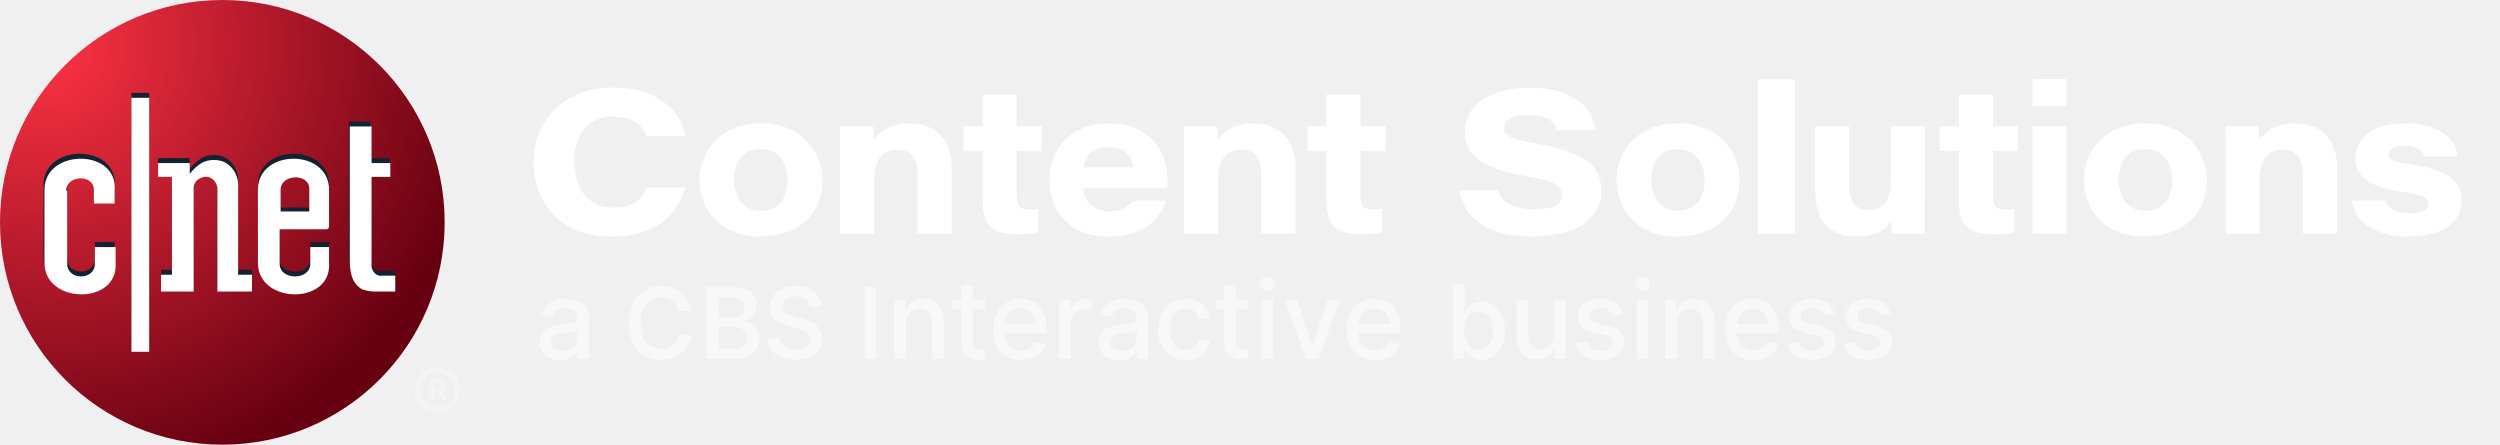
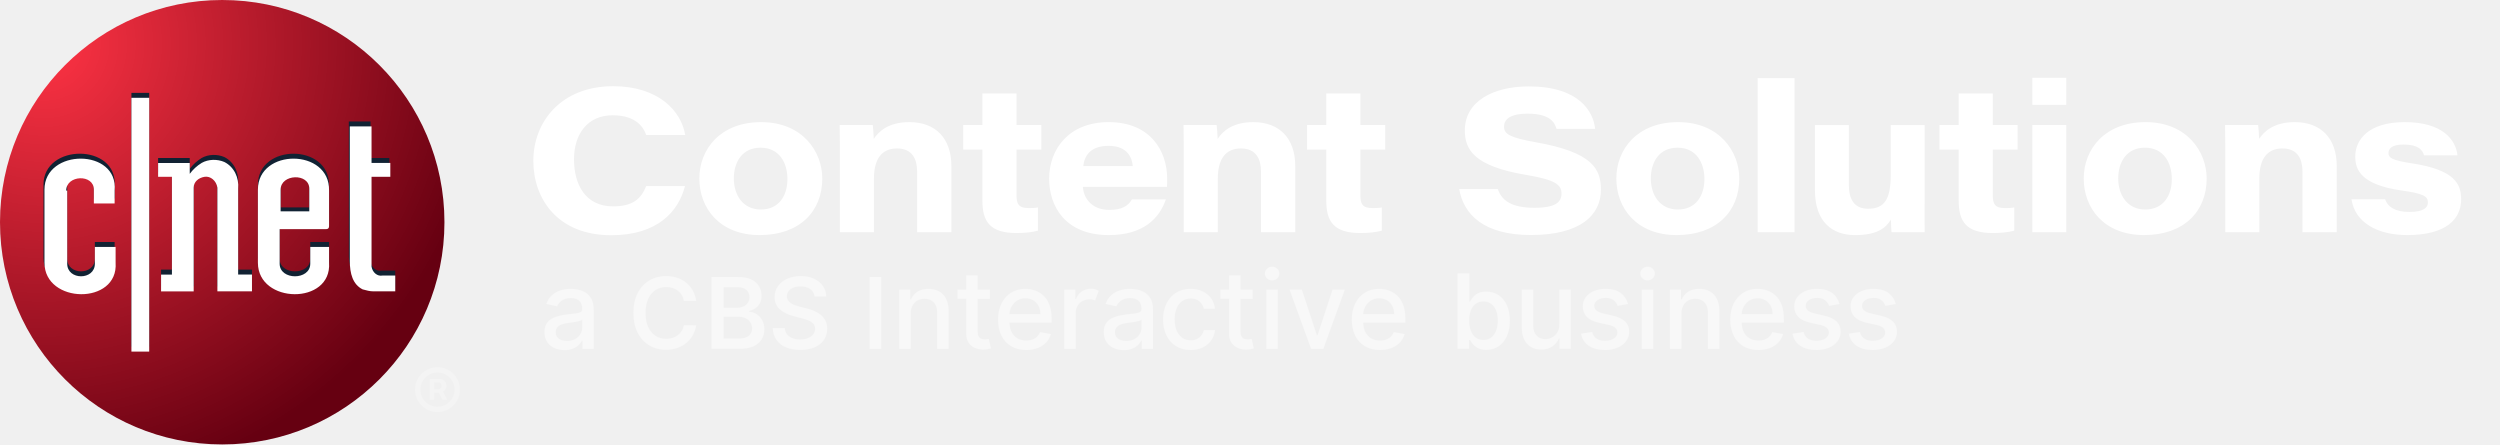
- <svg xmlns="http://www.w3.org/2000/svg" width="253" height="45" viewBox="0 0 253 45">
+ <svg xmlns="http://www.w3.org/2000/svg" width="225" height="40" viewBox="0 0 225 40">
  <defs>
    <radialGradient cx="10.003%" cy="10.003%" fx="10.003%" fy="10.003%" r="100%" id="a">
      <stop stop-color="#F34" offset="0%" />
      <stop stop-color="#601" offset="100%" />
    </radialGradient>
  </defs>
  <g fill="none" fill-rule="evenodd">
    <g fill-rule="nonzero">
-       <circle fill="url(#a)" cx="22.5" cy="22.5" r="22.5" />
-       <path d="M13.3 9.4h1.8v25.7h-1.8V9.4zm-6.6 9.4c0-1.6 2.8-1.7 2.8-.1v1.4h2.1v-1.3c.3-4.3-7.2-4.3-7.2-.1v7.4c0 4.2 7.5 4.3 7.2 0v-1.6h-2v1.7c0 1.7-2.8 1.7-2.8 0v-7.4h-.1zM20.4 16c.7-.4 1.6-.4 2.3-.1 1 .5 1.5 1.6 1.4 2.7v8.7h1.4V29H22V18.5c-.1-.7-.7-1.2-1.3-1.1-.6.1-1.1.5-1.1 1.1V29h-3.3v-1.7h1.1v-9.9H16V16h3.2v1.1c.3-.4.7-.8 1.2-1.1zm16.3 12.8c.4.1.8.2 1.2.2H40v-1.6h-1.4c-.5.1-1-.3-1.1-.9v-9.1h1.9V16h-1.9v-3.7h-2.2V26c.1 1.2.4 2.3 1.4 2.8zm-5.3-2.6c0 1.7-3.1 1.7-3.1 0v-3.5H33c.2 0 .3-.1.3-.3v-3.6c.1-4.3-7.2-4.3-7.2-.1v7.4c0 4.2 7.5 4.3 7.2 0v-1.6h-1.9v1.7zm-3-7.5c0-1.6 2.9-1.7 2.9-.1V21h-2.9v-2.3z" fill="#123" />
-       <path d="M13.3 9.9h1.8v25.7h-1.8V9.9zm-6.6 9.4c0-1.6 2.8-1.7 2.8-.1v1.4h2.1v-1.3c.4-4.3-7.1-4.3-7.1-.1v7.4c0 4.2 7.5 4.3 7.2 0V25H9.6v1.7c0 1.7-2.8 1.7-2.8 0v-7.4h-.1zm13.7-2.8c.7-.4 1.6-.4 2.3-.1 1 .5 1.5 1.6 1.4 2.7v8.7h1.4v1.7H22V19c-.1-.7-.7-1.2-1.3-1.1-.6.1-1.1.5-1.1 1.1v10.5h-3.3v-1.7h1.1v-9.9H16v-1.4h3.2v1.1c.3-.4.7-.8 1.2-1.1zm16.3 12.8c.4.1.7.2 1.1.2H40v-1.6h-1.3c-.5.1-1-.3-1.1-.9v-9.1h1.9v-1.4h-1.9v-3.7h-2.2v13.6c0 1.3.3 2.4 1.3 2.9zm-5.3-2.6c0 1.7-3.1 1.7-3.1 0v-3.5H33c.2 0 .3-.1.3-.3v-3.6c.1-4.3-7.2-4.3-7.2-.1v7.4c0 4.2 7.5 4.3 7.2 0V25h-1.9v1.7zm-3-7.5c0-1.6 2.9-1.7 2.9-.1v2.3h-2.9v-2.2z" fill="#FFF" />
+       <circle fill="url(#a)" cx="20" cy="20" r="20" />
+       <path d="M11.828 8.356h1.6V31.2h-1.6V8.356zm-5.87 8.355c0-1.422 2.49-1.511 2.49-.089v1.245h1.868V16.71c.267-3.822-6.403-3.822-6.403-.089V23.2c0 3.733 6.67 3.822 6.403 0v-1.422H8.538v1.51c0 1.512-2.49 1.512-2.49 0v-6.577h-.09zm12.184-2.489c.623-.355 1.423-.355 2.046-.089.89.445 1.334 1.423 1.245 2.4v7.734h1.245v1.51h-3.113v-9.333c-.089-.622-.622-1.066-1.156-.977-.534.089-.978.444-.978.977v9.334h-2.935v-1.511h.978v-8.8H14.23v-1.245h2.846v.978a3.79 3.79 0 011.067-.978zM32.638 25.6c.356.089.712.178 1.068.178h1.867v-1.422h-1.245c-.445.088-.89-.267-.978-.8v-8.089h1.69v-1.245h-1.69v-3.289h-1.957v12.178c.09 1.067.356 2.045 1.245 2.489zm-4.713-2.311c0 1.511-2.757 1.511-2.757 0v-3.111h4.18c.178 0 .267-.09.267-.267v-3.2c.089-3.822-6.404-3.822-6.404-.089V23.2c0 3.733 6.67 3.822 6.404 0v-1.422h-1.69v1.51zm-2.668-6.667c0-1.422 2.579-1.51 2.579-.089v2.134h-2.58v-2.045z" fill="#123" />
+       <path d="M11.828 8.8h1.6v22.844h-1.6V8.8zm-5.87 8.356c0-1.423 2.49-1.512 2.49-.09v1.245h1.868v-1.155c.356-3.823-6.314-3.823-6.314-.09v6.578c0 3.734 6.67 3.823 6.403 0v-1.422H8.538v1.511c0 1.511-2.49 1.511-2.49 0v-6.577h-.09zm12.184-2.49c.623-.355 1.423-.355 2.046-.088.89.444 1.334 1.422 1.245 2.4v7.733h1.245v1.511h-3.113V16.89c-.089-.622-.622-1.067-1.156-.978-.534.089-.978.445-.978.978v9.333h-2.935v-1.51h.978v-8.8H14.23v-1.245h2.846v.977a3.79 3.79 0 011.067-.977zm14.496 11.378c.356.09.623.178.979.178h1.956V24.8h-1.156c-.445.089-.89-.267-.978-.8V15.912h1.69v-1.245h-1.69v-3.29h-1.957v12.09c0 1.155.267 2.133 1.156 2.577zm-4.713-2.31c0 1.51-2.757 1.51-2.757 0v-3.112h4.18c.178 0 .267-.089.267-.266v-3.2c.089-3.823-6.404-3.823-6.404-.09v6.578c0 3.734 6.67 3.823 6.404 0v-1.422h-1.69v1.511zm-2.668-6.667c0-1.423 2.579-1.511 2.579-.09v2.045h-2.58v-1.955z" fill="#FFF" />
    </g>
-     <path d="M62.084 8.853c4.577 0 6.887 2.511 7.286 4.94h-3.947c-.231-.68-.945-1.997-3.381-1.997-2.625 0-3.926 1.977-3.926 4.467 0 2.532 1.154 4.756 3.947 4.756 1.953 0 2.835-.72 3.36-2.059h3.926c-.651 2.552-2.751 4.981-7.475 4.981-5.354 0-7.874-3.623-7.874-7.534 0-3.91 2.772-7.554 8.084-7.554zm155.062 3.637c4.227 0 6.196 3.018 6.196 5.709 0 3.34-2.307 5.728-6.336 5.728-4.041 0-6.106-2.717-6.106-5.725 0-2.976 2.138-5.712 6.246-5.712zm-140.1 0c4.228 0 6.196 3.018 6.196 5.709 0 3.34-2.307 5.728-6.336 5.728-4.041 0-6.106-2.717-6.106-5.725 0-2.976 2.138-5.712 6.246-5.712zm92.8 0c4.227 0 6.196 3.018 6.196 5.709 0 3.34-2.307 5.728-6.336 5.728-4.041 0-6.106-2.717-6.106-5.725 0-2.976 2.138-5.712 6.246-5.712zm17.285.294v6.061c0 1.442.526 2.414 1.952 2.414 1.666 0 2.287-.978 2.287-3.46v-5.015h3.431v7.691c0 1.047-.019 2.11.003 3.158h-3.35c-.042-.294-.047-.79-.065-1.268-.544.852-1.369 1.562-3.647 1.562-2.265 0-4.042-1.324-4.042-4.516v-6.627h3.431zm56.26-.295c3.83 0 5.172 1.805 5.33 3.361h-3.381c-.149-.51-.537-1.09-2.072-1.09-1.299 0-1.527.495-1.527.878 0 .451.347.724 2.367 1.023 4.405.666 4.986 2.146 4.986 3.651 0 1.98-1.502 3.614-5.462 3.614-2.967 0-5.292-1.25-5.632-3.628h3.398c.274.775 1.001 1.285 2.464 1.285 1.467 0 1.87-.454 1.87-.967 0-.607-.475-.903-2.646-1.202-4.134-.584-4.708-2.11-4.708-3.433 0-1.643 1.249-3.492 5.013-3.492zm-131.173 0c4.221 0 5.925 2.908 5.925 5.734 0 .274 0 .471-.018.82h-8.51c.089 1.31 1.04 2.334 2.665 2.334 1.295 0 1.906-.396 2.301-1.062h3.431c-.655 1.921-2.286 3.611-5.768 3.611-4.441 0-6.044-2.946-6.044-5.704 0-3.056 2.054-5.733 6.018-5.733zm42.515-3.615c5.123 0 6.551 2.573 6.719 4.302h-3.905c-.189-.659-.651-1.544-2.939-1.544-1.617 0-2.373.494-2.373 1.318 0 .761.608 1.111 3.254 1.585 5.669 1.008 6.551 2.676 6.551 4.796 0 2.552-2.037 4.59-7.096 4.59-4.725 0-6.803-2.058-7.244-4.652h3.905c.398 1.153 1.364 1.894 3.716 1.894 2.163 0 2.73-.597 2.73-1.441 0-.906-.651-1.4-3.611-1.894-5.271-.885-6.173-2.573-6.173-4.508 0-2.964 2.918-4.446 6.466-4.446zm46.963.713v3.197h2.511v2.49h-2.511v4.572c0 .924.192 1.348 1.244 1.348.296 0 .631-.003.927-.068v2.352c-.586.168-1.376.242-2.175.242-2.671 0-3.446-1.16-3.446-3.275v-5.17H196.3v-2.491h1.946V9.587h3.45zm-64 0v3.197h2.511v2.49h-2.511v4.572c0 .924.192 1.348 1.244 1.348.297 0 .631-.003.927-.068v2.352c-.586.168-1.376.242-2.175.242-2.671 0-3.446-1.16-3.446-3.275v-5.17H132.3v-2.491h1.946V9.587h3.45zm-34.8 0v3.197h2.511v2.49h-2.511v4.572c0 .924.193 1.348 1.244 1.348.297 0 .631-.003.927-.068v2.352c-.586.168-1.375.242-2.174.242-2.671 0-3.447-1.16-3.447-3.275v-5.17H97.5v-2.491h1.946V9.587h3.45zm106.235 3.197v10.849H205.7v-10.85h3.431zm-27.494-4.751v15.6H177.9v-15.6h3.737zM92.052 12.49c2.671 0 4.254 1.655 4.254 4.45v6.692h-3.468v-6.144c0-1.241-.481-2.332-2.023-2.332-1.601 0-2.345 1.11-2.345 3.065v5.412h-3.449v-8.92a81.935 81.935 0 00-.021-1.93h3.352c.042.306.081.963.1 1.402.496-.75 1.487-1.696 3.6-1.696zm34.801 0c2.671 0 4.253 1.655 4.253 4.45v6.692h-3.468v-6.144c0-1.241-.481-2.332-2.022-2.332-1.601 0-2.346 1.11-2.346 3.065v5.412h-3.449v-8.111c0-.92 0-1.959-.021-2.739h3.352c.042.306.082.963.1 1.402.497-.75 1.487-1.696 3.601-1.696zm105.399 0c2.671 0 4.253 1.655 4.253 4.45v6.692h-3.468v-6.144c0-1.241-.48-2.332-2.022-2.332-1.601 0-2.345 1.11-2.345 3.065v5.412h-3.449v-8.92a81.933 81.933 0 00-.021-1.93h3.351c.042.306.082.963.101 1.402.496-.75 1.487-1.696 3.6-1.696zm-62.456 2.589c-1.86 0-2.705 1.45-2.705 3.123 0 1.687.936 3.136 2.731 3.136 1.847 0 2.692-1.427 2.692-3.081 0-1.638-.815-3.178-2.718-3.178zm47.3 0c-1.86 0-2.705 1.45-2.705 3.123 0 1.687.936 3.136 2.731 3.136 1.847 0 2.692-1.427 2.692-3.081 0-1.638-.815-3.178-2.718-3.178zm-140.1 0c-1.86 0-2.705 1.45-2.705 3.123 0 1.687.937 3.136 2.731 3.136 1.848 0 2.693-1.427 2.693-3.081 0-1.638-.815-3.178-2.719-3.178zm35.219-.188c-1.802 0-2.456.983-2.558 2.05h5.006c-.068-.828-.515-2.05-2.448-2.05zM209.131 8v2.74H205.7V8h3.431z" fill="#FFF" />
-     <path d="M44.54 38.374c.085 0 .178.024.278.073a.632.632 0 01.363.598.676.676 0 01-.11.39.764.764 0 01-.234.224l.43.811h-.505l-.368-.71h-.457v.71h-.46v-2.096h1.063zm-.165.34h-.438v.706h.426c.063 0 .131-.032.203-.094.074-.063.11-.156.11-.28 0-.13-.036-.217-.11-.263a.378.378 0 00-.19-.069zm-.103 2.461c.32 0 .61-.078.87-.233a1.75 1.75 0 00.624-.625c.156-.26.234-.55.234-.869 0-.319-.078-.609-.234-.869a1.75 1.75 0 00-.625-.625 1.657 1.657 0 00-.869-.234c-.318 0-.607.078-.869.234a1.75 1.75 0 00-.625.625c-.155.26-.233.55-.233.87 0 .317.078.607.233.868.155.262.363.47.625.625.262.155.551.233.87.233zm0 .545a2.23 2.23 0 01-1.607-.664 2.297 2.297 0 01-.489-.724 2.218 2.218 0 01-.176-.884c0-.315.058-.61.176-.884a2.301 2.301 0 011.213-1.213 2.23 2.23 0 01.883-.176c.315 0 .61.06.884.176a2.287 2.287 0 011.213 1.213c.117.274.176.57.176.884 0 .314-.059.61-.176.884a2.294 2.294 0 01-1.213 1.213 2.228 2.228 0 01-.884.175z" fill="#FFF" opacity=".25" />
-     <path d="M57.26 30.242c.24 0 .494.028.764.084.269.055.522.159.757.306.236.15.43.361.58.635.151.274.227.631.227 1.069v3.985h-1.141v-.822h-.046c-.076.152-.189.3-.34.447a1.841 1.841 0 01-.582.363 2.247 2.247 0 01-.852.144c-.38 0-.724-.072-1.031-.213a1.719 1.719 0 01-.729-.62c-.178-.27-.267-.601-.267-.995 0-.339.065-.617.195-.837.13-.217.306-.39.527-.518.222-.129.469-.225.743-.29.273-.066.552-.113.836-.148l.875-.104c.224-.026.386-.072.488-.135.101-.062.152-.164.152-.305v-.026c0-.341-.096-.605-.287-.794-.191-.186-.476-.28-.853-.28-.394 0-.703.087-.928.26a1.403 1.403 0 00-.467.575l-1.098-.25c.131-.363.321-.659.573-.884.251-.226.541-.39.869-.492a3.434 3.434 0 011.035-.154zm56.6 0c.24 0 .494.028.764.084.269.055.522.159.757.306.236.15.43.361.58.635.151.274.227.631.227 1.069v3.985h-1.141v-.822h-.046c-.076.152-.189.3-.34.447a1.841 1.841 0 01-.582.363 2.247 2.247 0 01-.852.144c-.38 0-.724-.072-1.031-.213a1.719 1.719 0 01-.729-.62c-.178-.27-.267-.601-.267-.995 0-.339.065-.617.195-.837.13-.217.306-.39.527-.518.222-.129.469-.225.743-.29.273-.066.552-.113.836-.148l.875-.104c.224-.026.386-.072.488-.135.101-.062.152-.164.152-.305v-.026c0-.341-.096-.605-.287-.794-.191-.186-.476-.28-.853-.28-.394 0-.703.087-.928.26a1.403 1.403 0 00-.467.575l-1.098-.25c.131-.363.321-.659.573-.884.251-.226.541-.39.869-.492a3.434 3.434 0 011.035-.154zm75.232 0c.649 0 1.159.14 1.532.42.371.28.617.654.738 1.123l-1.059.187a1.312 1.312 0 00-.209-.386 1.074 1.074 0 00-.384-.301 1.393 1.393 0 00-.606-.117c-.332 0-.607.073-.828.221-.223.147-.332.336-.332.568 0 .2.074.362.223.484.148.122.386.223.718.301l.954.219c.55.128.962.324 1.234.59.269.265.406.61.406 1.035 0 .359-.103.678-.31.959-.207.28-.496.499-.864.658-.369.159-.795.238-1.279.238-.672 0-1.221-.143-1.644-.431-.426-.288-.686-.698-.782-1.229l1.129-.172c.07.294.215.517.434.666.219.15.504.225.855.225.383 0 .688-.08.918-.24.229-.161.344-.357.344-.588a.617.617 0 00-.209-.473c-.141-.128-.354-.224-.639-.289l-1.015-.223c-.561-.128-.975-.331-1.241-.609-.267-.278-.4-.632-.4-1.059 0-.354.098-.664.297-.929.197-.266.471-.474.82-.623.348-.15.748-.225 1.199-.225zm-5.7 0c.649 0 1.159.14 1.532.42.371.28.617.654.738 1.123l-1.059.187a1.312 1.312 0 00-.209-.386 1.074 1.074 0 00-.384-.301 1.393 1.393 0 00-.606-.117c-.332 0-.607.073-.828.221-.223.147-.332.336-.332.568 0 .2.074.362.223.484.148.122.386.223.718.301l.954.219c.55.128.962.324 1.234.59.269.265.406.61.406 1.035 0 .359-.103.678-.31.959-.207.28-.496.499-.864.658-.369.159-.795.238-1.279.238-.672 0-1.221-.143-1.644-.431-.426-.288-.686-.698-.782-1.229l1.129-.172c.07.294.215.517.434.666.219.15.504.225.855.225.383 0 .688-.08.918-.24.229-.161.344-.357.344-.588a.617.617 0 00-.209-.473c-.141-.128-.354-.224-.639-.289l-1.015-.223c-.561-.128-.975-.331-1.241-.609-.267-.278-.4-.632-.4-1.059 0-.354.098-.664.297-.929.197-.266.471-.474.82-.623.348-.15.748-.225 1.199-.225zm-6.019 0c.338 0 .666.055.984.168.317.112.602.288.856.527.252.24.451.55.597.932.145.382.219.844.219 1.388v.414h-4.263l.004.114c.02.318.088.594.206.828.141.281.34.495.596.642.254.148.553.221.895.221.22 0 .422-.032.605-.096.182-.063.34-.159.473-.287.133-.128.234-.285.305-.472l1.105.2a2.02 2.02 0 01-.475.852 2.296 2.296 0 01-.855.567 3.2 3.2 0 01-1.17.201c-.592 0-1.1-.127-1.525-.38a2.543 2.543 0 01-.985-1.075c-.23-.462-.345-1.005-.345-1.627 0-.614.115-1.156.345-1.625a2.65 2.65 0 01.969-1.098c.414-.262.9-.394 1.459-.394zm-15.381 0c.649 0 1.159.14 1.532.42.371.28.617.654.738 1.123l-1.059.187a1.312 1.312 0 00-.209-.386 1.074 1.074 0 00-.384-.301 1.393 1.393 0 00-.606-.117c-.332 0-.607.073-.828.221-.223.147-.332.336-.332.568 0 .2.074.362.223.484.148.122.386.223.718.301l.954.219c.55.128.962.324 1.234.59.269.265.406.61.406 1.035 0 .359-.103.678-.31.959-.207.28-.496.499-.864.658-.369.159-.795.238-1.279.238-.672 0-1.221-.143-1.644-.431-.426-.288-.686-.698-.782-1.229l1.129-.172c.07.294.215.517.434.666.219.15.504.225.855.225.383 0 .688-.08.918-.24.229-.161.344-.357.344-.588a.617.617 0 00-.209-.473c-.141-.128-.354-.224-.639-.289l-1.015-.223c-.561-.128-.975-.331-1.241-.609-.267-.278-.4-.632-.4-1.059 0-.354.098-.664.297-.929.197-.266.471-.474.82-.623.348-.15.748-.225 1.199-.225zm-42.007 0c.456 0 .862.084 1.219.252.357.168.645.403.865.705.22.302.351.655.393 1.058h-1.137a1.361 1.361 0 00-.428-.726c-.222-.203-.52-.305-.892-.305-.326 0-.61.085-.854.256a1.669 1.669 0 00-.568.727c-.135.313-.203.684-.203 1.111 0 .437.066.815.199 1.133.133.317.321.563.564.738.244.175.531.262.862.262.221 0 .422-.04.603-.123.181-.082.334-.2.457-.354a1.34 1.34 0 00.26-.555h1.137a2.216 2.216 0 01-.379 1.04 2.192 2.192 0 01-.846.718c-.353.175-.766.262-1.24.262-.581 0-1.08-.132-1.498-.396a2.6 2.6 0 01-.963-1.096c-.224-.466-.336-1-.336-1.602 0-.609.115-1.147.344-1.615a2.63 2.63 0 01.969-1.096c.416-.262.907-.394 1.472-.394zm19.088 0c.338 0 .666.055.984.168.317.112.602.288.856.527.252.24.451.55.597.932.145.382.219.844.219 1.388v.414h-4.263l.004.114c.02.318.088.594.206.828.141.281.34.495.596.642.254.148.553.221.895.221.22 0 .422-.032.605-.096.182-.063.34-.159.473-.287.133-.128.234-.285.305-.472l1.105.2a2.02 2.02 0 01-.475.852 2.296 2.296 0 01-.855.567 3.2 3.2 0 01-1.17.201c-.592 0-1.1-.127-1.525-.38a2.543 2.543 0 01-.985-1.075c-.23-.462-.345-1.005-.345-1.627 0-.614.115-1.156.345-1.625a2.65 2.65 0 01.969-1.098c.414-.262.9-.394 1.459-.394zm-35.8 0c.338 0 .666.055.984.168.318.112.603.288.856.527.252.24.451.55.597.932.146.382.219.844.219 1.388v.414h-4.263l.004.114c.02.318.088.594.206.828.143.281.341.495.596.642.256.148.553.221.895.221.221 0 .423-.032.605-.096.182-.063.34-.159.473-.287.133-.128.234-.285.305-.472l1.105.2a1.99 1.99 0 01-.475.852 2.296 2.296 0 01-.855.567 3.192 3.192 0 01-1.17.201c-.591 0-1.1-.127-1.525-.38a2.543 2.543 0 01-.985-1.075c-.23-.462-.345-1.005-.345-1.627 0-.614.115-1.156.345-1.625a2.65 2.65 0 01.969-1.098c.416-.262.902-.394 1.459-.394zm-22.746-1.294c.508 0 .956.087 1.342.264a2.2 2.2 0 01.909.733c.22.31.334.668.341 1.07h-1.19a.997.997 0 00-.437-.745c-.255-.178-.583-.267-.983-.267-.285 0-.528.043-.732.13-.203.085-.36.204-.471.352a.846.846 0 00-.165.512.72.72 0 00.111.413.974.974 0 00.3.291c.124.08.261.148.41.201.149.054.298.1.447.136l.689.174c.261.061.516.144.767.25.251.105.479.24.682.401.204.163.366.36.488.595s.183.511.183.83c0 .423-.107.794-.323 1.117-.216.322-.527.573-.934.755-.407.183-.9.274-1.477.274-.556 0-1.039-.087-1.449-.261a2.17 2.17 0 01-.96-.757c-.231-.33-.356-.727-.375-1.194h1.225c.019.258.099.471.241.64.142.17.327.296.555.38.227.085.479.127.756.127.293 0 .554-.045.781-.138.227-.09.405-.218.534-.38a.889.889 0 00.194-.569.73.73 0 00-.17-.494 1.304 1.304 0 00-.471-.323c-.2-.086-.43-.163-.691-.23l-.841-.22c-.592-.157-1.06-.392-1.405-.703-.344-.31-.517-.724-.517-1.24 0-.424.116-.794.347-1.114.231-.318.545-.566.942-.743a3.265 3.265 0 011.347-.267zm67.682-.264v2.845h.063c.066-.127.162-.27.285-.427.123-.158.293-.294.51-.411.215-.115.498-.172.846-.172.455 0 .863.115 1.222.344.362.23.647.566.854 1.005.209.44.314.974.314 1.6 0 .62-.103 1.153-.31 1.593-.205.442-.489.78-.848 1.015a2.189 2.189 0 01-1.225.353c-.339 0-.619-.058-.838-.172a1.683 1.683 0 01-.517-.404 2.428 2.428 0 01-.293-.427h-.09v.894H147v-7.636h1.209zm-81.303.265c.398 0 .768.056 1.112.168.343.113.65.277.921.494.271.216.495.48.669.792.176.31.293.667.352 1.067h-1.25a1.62 1.62 0 00-.616-1.037 1.7 1.7 0 00-.534-.274 2.159 2.159 0 00-.636-.092c-.405 0-.764.1-1.078.303-.313.204-.56.499-.74.888-.18.39-.27.865-.27 1.426 0 .568.09 1.048.271 1.436.182.39.429.684.743.883.314.199.671.298 1.07.298.223 0 .433-.03.629-.09a1.638 1.638 0 00.934-.695c.109-.17.185-.365.227-.585l1.25.007c-.054.35-.165.677-.33.978a2.765 2.765 0 01-.647.79 2.942 2.942 0 01-.921.526 3.382 3.382 0 01-1.156.188c-.634 0-1.201-.148-1.699-.446a3.099 3.099 0 01-1.177-1.283c-.287-.56-.43-1.228-.43-2.007 0-.781.144-1.45.432-2.008a3.109 3.109 0 011.18-1.282 3.251 3.251 0 011.694-.445zm31.541-.066l-.001 1.437h1.231v.938h-1.231l.001 3.3c0 .227.034.397.102.51.067.114.155.19.263.23.108.04.226.062.354.062.093 0 .176-.007.246-.02l.164-.031.211.965a2.216 2.216 0 01-.758.125 2.066 2.066 0 01-.859-.164 1.475 1.475 0 01-.645-.532c-.164-.24-.246-.54-.246-.902l-.001-3.543H96.4v-.937l.878-.001.001-1.437h1.168zm26.6 0v1.437h1.23v.938h-1.23v3.3c0 .227.034.397.102.51.067.114.155.19.263.23.108.04.226.062.354.062.093 0 .176-.007.246-.02l.164-.031.211.965a2.216 2.216 0 01-.758.125 2.066 2.066 0 01-.859-.164 1.475 1.475 0 01-.645-.532c-.164-.24-.246-.54-.246-.902v-3.543H123v-.937l.879-.001v-1.437h1.168zm29.621 1.437v3.676c0 .409.113.734.34.977.227.242.522.363.883.363a1.446 1.446 0 001.197-.66c.145-.222.217-.503.213-.844V30.32h1.172v6h-1.149v-1.04h-.062a1.841 1.841 0 01-.662.8c-.303.212-.68.318-1.131.318-.385 0-.725-.085-1.022-.255a1.767 1.767 0 01-.695-.76c-.168-.336-.252-.751-.252-1.246V30.32h1.168zm-65.982-1.272v7.272H87.5v-7.272h1.186zm78.13 1.272v6h-1.168v-6h1.168zm4.649-.078c.41 0 .767.085 1.074.256.309.17.547.424.715.76.17.336.254.75.254 1.246v3.817h-1.168v-3.676c0-.435-.113-.776-.34-1.022-.227-.246-.537-.37-.934-.37a1.46 1.46 0 00-.72.177 1.25 1.25 0 00-.496.514 1.7 1.7 0 00-.182.814v3.563H168.5V30.32h1.121v.977h.074c.139-.317.356-.573.651-.766.297-.192.67-.29 1.119-.29zm-78 0c.409 0 .767.085 1.074.256.307.17.546.424.715.76.169.336.254.75.254 1.246v3.817H94.34v-3.676c0-.435-.113-.776-.34-1.022-.227-.246-.538-.37-.934-.37a1.45 1.45 0 00-.72.177c-.21.117-.375.288-.496.514a1.7 1.7 0 00-.182.814v3.563H90.5V30.32h1.121v.977h.074c.139-.317.355-.573.651-.766.295-.192.668-.29 1.119-.29zm-19.224-1.194c.523 0 .957.083 1.302.248.344.166.602.392.774.678.172.286.257.61.257.97 0 .296-.056.548-.168.758a1.41 1.41 0 01-.453.506c-.19.128-.4.22-.632.277v.07c.253.015.497.094.731.237.235.143.428.345.579.607.152.262.228.577.228.946 0 .377-.09.714-.268 1.011-.179.297-.452.532-.817.705-.366.173-.828.26-1.387.26H71.5v-7.273h2.741zm54.578 1.272v6h-1.168v-6h1.168zm2.434 0l1.52 4.617h.062l1.516-4.617h1.254l-2.176 6h-1.25l-2.179-6h1.253zm-21.338-.09c.164 0 .311.02.441.06.131.038.245.092.344.16l-.375.975a1.299 1.299 0 00-.238-.084 1.272 1.272 0 00-.305-.033 1.49 1.49 0 00-.725.174 1.305 1.305 0 00-.689 1.174v3.664H107.2v-6h1.129v.953h.062c.11-.323.303-.577.579-.764a1.65 1.65 0 01.945-.279zM58.42 33.382a.583.583 0 01-.24.116 3.09 3.09 0 01-.404.09c-.151.024-.299.047-.442.066l-.359.05a2.853 2.853 0 00-.619.143 1.06 1.06 0 00-.446.291c-.111.127-.166.294-.166.503 0 .288.107.507.321.654.213.148.485.22.816.22.323 0 .6-.063.83-.19.231-.129.406-.296.527-.503.122-.207.182-.428.182-.666v-.773zm56.6 0a.583.583 0 01-.24.116 3.09 3.09 0 01-.404.09c-.151.024-.299.047-.442.066l-.359.05a2.853 2.853 0 00-.619.143 1.06 1.06 0 00-.446.291c-.111.127-.166.294-.166.503 0 .288.107.507.321.654.213.148.485.22.816.22.323 0 .6-.063.83-.19.231-.129.406-.296.527-.503.122-.207.182-.428.182-.666v-.773zm34.602-1.853c-.311 0-.573.08-.788.24a1.47 1.47 0 00-.484.673 2.865 2.865 0 00-.164 1.015c0 .39.057.73.168 1.025.111.293.273.522.486.686.213.164.473.246.782.246.318 0 .585-.085.8-.255.215-.171.377-.403.489-.7a2.89 2.89 0 00.166-1.002c0-.371-.055-.701-.164-.99a1.54 1.54 0 00-.487-.687c-.215-.167-.484-.251-.804-.251zm-75.366 1.545h-1.517v2.206h1.478c.494 0 .851-.097 1.068-.288a.927.927 0 00.327-.728 1.14 1.14 0 00-.165-.604 1.166 1.166 0 00-.471-.428 1.55 1.55 0 00-.72-.158zm29.025-1.867c-.328 0-.614.08-.858.24-.243.16-.431.368-.562.625a1.787 1.787 0 00-.19.657l-.003.067h3.117c0-.307-.063-.58-.188-.818a1.42 1.42 0 00-.525-.564 1.483 1.483 0 00-.791-.207zm35.8 0c-.328 0-.615.08-.858.24a1.61 1.61 0 00-.562.625 1.748 1.748 0 00-.19.657l-.003.067h3.117c0-.307-.063-.58-.188-.818a1.427 1.427 0 00-.525-.564 1.49 1.49 0 00-.791-.207zm38.3 0c-.328 0-.615.08-.858.24a1.61 1.61 0 00-.562.625 1.748 1.748 0 00-.19.657l-.003.067h3.117c0-.307-.063-.58-.188-.818a1.427 1.427 0 00-.525-.564 1.49 1.49 0 00-.791-.207zm-103.25-1.126h-1.392v2.077h1.364c.234 0 .445-.044.632-.13a1.08 1.08 0 00.445-.374.983.983 0 00.166-.572.942.942 0 00-.304-.717c-.202-.189-.506-.284-.911-.284zM128.241 28c.203 0 .377.068.522.205.144.137.216.3.216.49a.655.655 0 01-.216.494.733.733 0 01-.522.205.729.729 0 01-.521-.205.647.647 0 01-.217-.49c0-.192.072-.357.217-.494a.729.729 0 01.521-.205zm37.997 0c.203 0 .377.068.521.205a.65.65 0 01.217.49.652.652 0 01-.217.494.729.729 0 01-.521.205.729.729 0 01-.521-.205.647.647 0 01-.217-.49c0-.192.072-.357.217-.494a.729.729 0 01.521-.205z" fill="#FFF" opacity=".5" />
+     <path d="M55.19 7.759c4.07 0 6.124 2.232 6.479 4.391h-3.51c-.206-.604-.84-1.775-3.007-1.775-2.335 0-3.492 1.757-3.492 3.97 0 2.251 1.027 4.228 3.51 4.228 1.738 0 2.522-.64 2.989-1.83h3.491c-.579 2.268-2.446 4.427-6.647 4.427-4.762 0-7.003-3.22-7.003-6.696 0-3.477 2.465-6.715 7.19-6.715zm137.9 3.232c3.76 0 5.51 2.683 5.51 5.075 0 2.969-2.051 5.091-5.634 5.091-3.594 0-5.43-2.415-5.43-5.089 0-2.645 1.901-5.077 5.554-5.077zm-124.595 0c3.76 0 5.51 2.683 5.51 5.075 0 2.969-2.05 5.091-5.634 5.091-3.594 0-5.43-2.415-5.43-5.089 0-2.645 1.901-5.077 5.554-5.077zm31.28 0c3.754 0 5.27 2.585 5.27 5.097 0 .243 0 .418-.017.728H97.46c.08 1.165.925 2.075 2.37 2.075 1.152 0 1.695-.352 2.046-.944h3.052c-.583 1.708-2.033 3.21-5.13 3.21-3.95 0-5.375-2.619-5.375-5.07 0-2.717 1.827-5.096 5.352-5.096zm51.25 0c3.76 0 5.51 2.683 5.51 5.075 0 2.969-2.051 5.091-5.634 5.091-3.594 0-5.43-2.415-5.43-5.089 0-2.645 1.9-5.077 5.554-5.077zm15.372.262v5.387c0 1.282.468 2.146 1.736 2.146 1.482 0 2.034-.87 2.034-3.076v-4.457h3.051v6.836c0 .93-.017 1.876.003 2.807h-2.98c-.037-.261-.041-.702-.057-1.127-.484.758-1.218 1.389-3.243 1.389-2.015 0-3.595-1.177-3.595-4.015v-5.89h3.051zm50.034-.262c3.406 0 4.6 1.604 4.74 2.987h-3.007c-.132-.453-.478-.97-1.843-.97-1.155 0-1.358.441-1.358.782 0 .4.309.643 2.105.91 3.918.591 4.435 1.907 4.435 3.245 0 1.76-1.336 3.212-4.858 3.212-2.639 0-4.706-1.112-5.009-3.225h3.022c.244.689.89 1.142 2.192 1.142 1.304 0 1.663-.403 1.663-.86 0-.539-.423-.802-2.354-1.068-3.676-.519-4.186-1.876-4.186-3.051 0-1.46 1.11-3.104 4.458-3.104zm-78.846-3.214c4.556 0 5.826 2.287 5.975 3.824h-3.473c-.168-.586-.579-1.372-2.613-1.372-1.439 0-2.11.439-2.11 1.171 0 .677.54.988 2.893 1.41 5.042.895 5.826 2.378 5.826 4.262 0 2.269-1.812 4.08-6.31 4.08-4.203 0-6.05-1.83-6.443-4.135h3.473c.354 1.025 1.213 1.684 3.305 1.684 1.923 0 2.427-.531 2.427-1.281 0-.806-.578-1.245-3.21-1.684-4.689-.786-5.49-2.287-5.49-4.007 0-2.635 2.594-3.952 5.75-3.952zm41.765.634v2.841h2.233v2.215h-2.233v4.063c0 .821.17 1.198 1.107 1.198.263 0 .56-.003.824-.06v2.09c-.521.15-1.224.215-1.934.215-2.376 0-3.065-1.03-3.065-2.91v-4.596h-1.73v-2.215h1.73V8.411h3.068zm-56.917 0v2.841h2.233v2.215h-2.233v4.063c0 .821.171 1.198 1.107 1.198.264 0 .56-.003.824-.06v2.09c-.521.15-1.224.215-1.934.215-2.376 0-3.065-1.03-3.065-2.91v-4.596h-1.73v-2.215h1.73V8.411h3.068zm-30.948 0v2.841h2.233v2.215h-2.233v4.063c0 .821.171 1.198 1.106 1.198.264 0 .561-.003.824-.06v2.09c-.52.15-1.223.215-1.933.215-2.375 0-3.066-1.03-3.066-2.91v-4.596h-1.73v-2.215h1.73V8.411h3.069zm94.477 2.841v9.644h-3.05v-9.644h3.05zm-104.121-.261c2.375 0 3.783 1.471 3.783 3.956v5.949H82.54v-5.462c0-1.104-.428-2.073-1.8-2.073-1.423 0-2.085.986-2.085 2.724v4.81h-3.067v-7.927a72.796 72.796 0 00-.019-1.716h2.981c.038.272.072.856.09 1.246.44-.667 1.322-1.507 3.2-1.507zm30.95 0c2.375 0 3.782 1.471 3.782 3.956v5.949h-3.085v-5.462c0-1.104-.427-2.073-1.798-2.073-1.424 0-2.086.986-2.086 2.724v4.81h-3.068v-7.927a72.8 72.8 0 00-.018-1.716h2.98c.038.272.074.856.09 1.246.442-.667 1.322-1.507 3.202-1.507zm48.72-3.962v13.867h-3.323V7.029h3.323zm45.014 3.962c2.375 0 3.782 1.471 3.782 3.956v5.949h-3.084v-5.462c0-1.104-.427-2.073-1.799-2.073-1.423 0-2.085.986-2.085 2.724v4.81h-3.067v-7.927a72.795 72.795 0 00-.019-1.716h2.98c.037.272.073.856.09 1.246.441-.667 1.322-1.507 3.202-1.507zm-55.544 2.301c-1.655 0-2.406 1.29-2.406 2.776 0 1.5.832 2.788 2.429 2.788 1.642 0 2.394-1.268 2.394-2.739 0-1.456-.725-2.825-2.417-2.825zm42.065 0c-1.654 0-2.406 1.29-2.406 2.776 0 1.5.833 2.788 2.429 2.788 1.643 0 2.394-1.268 2.394-2.739 0-1.456-.725-2.825-2.417-2.825zm-124.595 0c-1.654 0-2.406 1.29-2.406 2.776 0 1.5.834 2.788 2.43 2.788 1.643 0 2.394-1.268 2.394-2.739 0-1.456-.725-2.825-2.418-2.825zm31.321-.166c-1.602 0-2.184.874-2.275 1.822h4.452c-.06-.736-.458-1.822-2.177-1.822zM185.962 7v2.436h-3.05V7h3.05z" fill="#FFF" />
+     <path d="M39.61 34.11c.076 0 .16.022.248.065a.561.561 0 01.323.532.6.6 0 01-.098.347.68.68 0 01-.208.198l.381.722h-.448l-.328-.632h-.406v.632h-.409V34.11h.946zm-.146.303h-.39v.627h.38c.055 0 .116-.028.18-.083.066-.056.098-.139.098-.25 0-.115-.032-.192-.098-.233a.336.336 0 00-.17-.061zm-.092 2.187c.284 0 .542-.069.773-.207.233-.138.418-.322.556-.555.139-.232.208-.49.208-.773 0-.283-.07-.541-.208-.772a1.555 1.555 0 00-.556-.556 1.475 1.475 0 00-.773-.208c-.282 0-.54.07-.772.208a1.555 1.555 0 00-.556.556 1.48 1.48 0 00-.207.772c0 .283.069.54.207.773.138.233.323.417.556.555.233.138.49.207.772.207zm0 .485a1.984 1.984 0 01-1.429-.59c-.186-.186-.33-.4-.435-.644a1.971 1.971 0 01-.156-.786c0-.28.051-.542.156-.786a2.046 2.046 0 011.08-1.078c.244-.104.505-.156.784-.156.28 0 .543.052.787.156a2.034 2.034 0 011.078 1.078c.104.244.157.506.157.786a1.986 1.986 0 01-.59 1.43c-.187.184-.4.33-.645.434a1.982 1.982 0 01-.787.156z" fill="#FFF" opacity=".25" />
+     <path d="M51.366 25.993c.213 0 .439.025.68.075.238.049.463.14.672.272.21.132.383.32.516.564.134.244.202.561.202.95v3.542h-1.015v-.73h-.04a1.479 1.479 0 01-.303.397 1.638 1.638 0 01-.518.322 2 2 0 01-.757.128c-.338 0-.644-.063-.917-.188a1.528 1.528 0 01-.649-.551c-.158-.24-.237-.535-.237-.886 0-.3.058-.548.173-.743.116-.193.273-.347.47-.461.197-.114.416-.2.66-.257.243-.059.49-.101.743-.132l.779-.092c.199-.024.343-.064.433-.12.09-.055.136-.146.136-.271v-.024c0-.303-.086-.538-.256-.705-.17-.166-.423-.25-.758-.25-.35 0-.625.078-.825.231-.2.153-.34.325-.416.512l-.976-.222c.116-.323.285-.586.51-.786.223-.201.48-.347.772-.438.292-.091.599-.137.92-.137zm50.336 0c.213 0 .439.025.679.075.24.049.464.14.673.272.21.132.383.32.516.564.134.244.202.561.202.95v3.542h-1.015v-.73h-.04a1.479 1.479 0 01-.303.397 1.638 1.638 0 01-.518.322 2 2 0 01-.757.128c-.338 0-.644-.063-.917-.188a1.528 1.528 0 01-.649-.551c-.158-.24-.237-.535-.237-.886 0-.3.058-.548.173-.743.116-.193.273-.347.47-.461.196-.114.416-.2.66-.257.243-.059.49-.101.743-.132l.778-.092c.2-.024.344-.064.434-.12.09-.055.136-.146.136-.271v-.024c0-.303-.086-.538-.256-.705-.17-.166-.423-.25-.758-.25-.35 0-.625.078-.825.231-.2.153-.34.325-.416.512l-.976-.222c.116-.323.285-.586.51-.786.223-.201.48-.347.772-.438.292-.091.599-.137.92-.137zm66.906 0c.577 0 1.03.124 1.362.373.33.25.549.582.656.998l-.942.167a1.166 1.166 0 00-.185-.343.955.955 0 00-.342-.268 1.24 1.24 0 00-.539-.104c-.295 0-.54.065-.736.196-.199.131-.295.3-.295.505 0 .178.065.322.198.43.132.109.343.199.638.268l.849.195c.489.114.855.288 1.097.524.24.236.361.542.361.92 0 .32-.091.603-.275.853a1.834 1.834 0 01-.769.585 2.853 2.853 0 01-1.137.211c-.598 0-1.086-.127-1.462-.383-.38-.256-.61-.62-.696-1.092l1.004-.153a.95.95 0 00.386.592c.195.133.449.2.76.2.341 0 .613-.071.817-.214.204-.143.306-.317.306-.522a.548.548 0 00-.186-.42c-.125-.115-.315-.2-.568-.258l-.903-.198c-.499-.114-.867-.294-1.103-.541-.238-.247-.356-.562-.356-.942 0-.314.087-.59.264-.825.175-.237.419-.422.73-.554.309-.133.664-.2 1.066-.2zm-61.46 0c.406 0 .767.075 1.085.224.317.15.573.358.77.627a1.9 1.9 0 01.349.94h-1.012a1.21 1.21 0 00-.38-.645c-.198-.18-.463-.271-.793-.271-.29 0-.543.075-.76.227a1.484 1.484 0 00-.505.647c-.12.278-.18.608-.18.987 0 .389.058.725.176 1.007.119.282.286.5.502.656.217.156.472.233.767.233.196 0 .375-.036.536-.11.16-.072.297-.178.406-.314a1.19 1.19 0 00.231-.493h1.012a1.97 1.97 0 01-.337.924 1.95 1.95 0 01-.753.638c-.314.156-.681.233-1.103.233-.516 0-.96-.117-1.332-.352a2.312 2.312 0 01-.856-.974c-.2-.414-.3-.889-.3-1.424 0-.541.103-1.02.307-1.435.204-.416.49-.74.862-.975.37-.233.806-.35 1.309-.35zm56.39 0c.578 0 1.031.124 1.363.373.33.25.549.582.656.998l-.942.167a1.166 1.166 0 00-.186-.343.955.955 0 00-.341-.268 1.24 1.24 0 00-.539-.104c-.295 0-.54.065-.736.196-.199.131-.296.3-.296.505 0 .178.066.322.199.43.131.109.343.199.638.268l.849.195c.489.114.855.288 1.097.524.24.236.361.542.361.92 0 .32-.091.603-.276.853a1.834 1.834 0 01-.768.585 2.853 2.853 0 01-1.137.211c-.598 0-1.086-.127-1.462-.383-.38-.256-.61-.62-.696-1.092l1.004-.153a.95.95 0 00.386.592c.195.133.448.2.76.2.341 0 .612-.071.817-.214.204-.143.306-.317.306-.522a.548.548 0 00-.186-.42c-.125-.115-.315-.2-.568-.258l-.903-.198c-.499-.114-.867-.294-1.104-.541-.237-.247-.355-.562-.355-.942 0-.314.087-.59.264-.825.175-.237.419-.422.729-.554.31-.133.665-.2 1.066-.2zm-39.414 0c.3 0 .593.049.875.15.282.099.536.255.762.468.224.212.4.489.53.828.13.34.195.75.195 1.234v.368h-3.791l.006.135c.02.269.08.503.18.702.126.25.303.44.53.571.227.132.493.197.797.197.195 0 .375-.029.538-.086.162-.056.302-.141.42-.255.119-.114.209-.253.272-.42l.982.177c-.08.29-.22.543-.422.759a2.042 2.042 0 01-.76.504c-.306.119-.652.178-1.04.178-.527 0-.98-.113-1.357-.338a2.26 2.26 0 01-.876-.955c-.205-.41-.307-.893-.307-1.446 0-.546.102-1.028.307-1.445.205-.417.492-.742.862-.976.368-.233.8-.35 1.297-.35zm34.061 0c.301 0 .593.049.876.15.281.099.535.255.76.468.225.212.402.489.532.828.129.34.195.75.195 1.234v.368h-3.791l.005.135c.02.269.08.503.181.702.125.25.302.44.53.571.226.132.492.197.796.197.196 0 .375-.029.538-.086.162-.056.302-.141.42-.255.119-.114.209-.253.272-.42l.983.177c-.08.29-.22.543-.423.759a2.042 2.042 0 01-.76.504c-.306.119-.652.178-1.04.178-.527 0-.979-.113-1.357-.338a2.26 2.26 0 01-.876-.955c-.204-.41-.307-.893-.307-1.446 0-.546.103-1.028.307-1.445.206-.417.492-.742.862-.976.368-.233.8-.35 1.297-.35zm-65.899 0c.3 0 .593.049.875.15.283.099.537.255.762.468.224.212.4.489.53.828.13.34.195.75.195 1.234v.368h-3.791l.006.135c.02.269.08.503.18.702.128.25.304.44.53.571.229.132.493.197.797.197.196 0 .376-.029.538-.086.162-.056.302-.141.42-.255.119-.114.209-.253.272-.42l.983.177c-.079.29-.22.543-.423.759a2.042 2.042 0 01-.76.504 2.84 2.84 0 01-1.04.178c-.526 0-.98-.113-1.357-.338a2.26 2.26 0 01-.876-.955c-.205-.41-.307-.893-.307-1.446 0-.546.102-1.028.307-1.445.205-.417.492-.742.862-.976.37-.233.802-.35 1.297-.35zm52.22 0c.578 0 1.031.124 1.363.373.33.25.549.582.656.998l-.941.167a1.166 1.166 0 00-.186-.343.955.955 0 00-.342-.268 1.24 1.24 0 00-.539-.104c-.295 0-.54.065-.736.196-.198.131-.295.3-.295.505 0 .178.066.322.198.43.132.109.343.199.639.268l.848.195c.49.114.856.288 1.097.524.24.236.362.542.362.92 0 .32-.092.603-.276.853a1.834 1.834 0 01-.769.585 2.853 2.853 0 01-1.137.211c-.598 0-1.086-.127-1.462-.383-.379-.256-.61-.62-.695-1.092l1.004-.153a.95.95 0 00.386.592c.194.133.448.2.76.2.34 0 .612-.071.816-.214.204-.143.306-.317.306-.522a.548.548 0 00-.186-.42c-.125-.115-.314-.2-.568-.258l-.903-.198c-.498-.114-.867-.294-1.103-.541-.238-.247-.356-.562-.356-.942 0-.314.087-.59.264-.825.175-.237.419-.422.73-.554.309-.133.665-.2 1.066-.2zm-72.448-1.15c.451 0 .85.077 1.193.235.343.156.613.373.808.65.196.277.298.594.304.952h-1.059a.886.886 0 00-.388-.663c-.227-.158-.519-.237-.874-.237-.254 0-.47.038-.651.116a.988.988 0 00-.42.313.752.752 0 00-.146.455.64.64 0 00.099.367c.066.103.156.189.267.26.11.07.232.13.364.178.133.048.265.088.398.12l.612.155c.233.055.46.128.683.222.223.094.426.213.606.357.181.144.326.32.434.528.109.209.163.455.163.739 0 .375-.095.705-.287.992-.193.286-.47.51-.831.672-.362.162-.8.242-1.314.242-.494 0-.924-.077-1.288-.232a1.93 1.93 0 01-.854-.672c-.205-.294-.317-.647-.334-1.062h1.09c.017.23.088.42.214.57.127.151.291.263.494.338.202.074.426.112.672.112.26 0 .493-.04.695-.122.202-.08.36-.194.475-.339a.79.79 0 00.172-.505.648.648 0 00-.151-.44 1.16 1.16 0 00-.419-.287 4.437 4.437 0 00-.614-.204l-.748-.196c-.527-.138-.943-.347-1.25-.624-.306-.276-.46-.644-.46-1.103 0-.376.104-.706.309-.99.205-.283.485-.503.838-.66a2.905 2.905 0 011.198-.237zm60.191-.235v2.529h.056c.059-.113.144-.24.254-.38.109-.14.26-.261.453-.365.191-.102.443-.153.753-.153.404 0 .767.102 1.086.306.322.205.576.503.76.893.186.392.279.866.279 1.422 0 .552-.092 1.025-.276 1.416a2.106 2.106 0 01-.754.903c-.32.208-.683.313-1.09.313-.3 0-.55-.051-.745-.153a1.497 1.497 0 01-.46-.359 2.158 2.158 0 01-.26-.38h-.08v.795h-1.051v-6.787h1.075zm-72.305.235c.354 0 .683.05.989.15.305.1.578.246.82.439.24.192.44.426.594.704.157.276.26.593.313.948h-1.112a1.44 1.44 0 00-.548-.922 1.512 1.512 0 00-.474-.243 1.92 1.92 0 00-.566-.082c-.36 0-.68.09-.959.27a1.83 1.83 0 00-.658.789c-.16.346-.24.769-.24 1.267 0 .505.08.932.241 1.277.162.346.382.608.66.785.28.176.598.264.953.264.198 0 .385-.025.559-.079a1.456 1.456 0 00.83-.618c.097-.151.165-.325.202-.52l1.112.006a2.631 2.631 0 01-.293.87 2.458 2.458 0 01-.576.701c-.235.2-.508.357-.819.468-.31.112-.653.167-1.028.167a2.887 2.887 0 01-1.51-.396 2.755 2.755 0 01-1.048-1.14c-.255-.498-.382-1.092-.382-1.785 0-.694.128-1.289.384-1.785a2.764 2.764 0 011.05-1.14 2.893 2.893 0 011.506-.395zm28.05-.058v1.278h1.094v.833h-1.094v2.934c0 .2.03.352.091.453.06.1.138.17.234.205a.9.9 0 00.315.054c.083 0 .156-.006.219-.018l.145-.027.188.857a1.972 1.972 0 01-.674.112 1.838 1.838 0 01-.764-.146 1.311 1.311 0 01-.574-.473c-.145-.213-.218-.48-.218-.802l-.001-3.15h-.781v-.832h.78l.002-1.278h1.038zm23.656 0v1.278h1.094v.833h-1.094v2.934c0 .2.03.352.091.453.06.1.138.17.234.205a.9.9 0 00.315.054c.083 0 .156-.006.219-.018l.146-.027.187.857a1.972 1.972 0 01-.674.112 1.838 1.838 0 01-.764-.146 1.311 1.311 0 01-.573-.473c-.146-.213-.22-.48-.22-.802v-3.15h-.781v-.832h.781v-1.278h1.04zm26.343 1.277v3.268c0 .363.1.652.303.868.202.215.464.323.785.323a1.286 1.286 0 001.064-.587c.13-.197.193-.447.19-.75v-3.122h1.042v5.333h-1.022v-.923h-.055a1.637 1.637 0 01-.589.71c-.269.189-.604.283-1.005.283-.343 0-.645-.076-.91-.227a1.571 1.571 0 01-.617-.675c-.15-.3-.224-.668-.224-1.108v-3.393h1.038zm14.938-.07c.365 0 .682.076.955.228.275.152.487.377.636.676.152.298.226.667.226 1.107v3.393h-1.039V28.13c0-.387-.1-.69-.302-.909-.202-.218-.477-.328-.83-.328-.24 0-.453.053-.64.157a1.11 1.11 0 00-.442.457 1.51 1.51 0 00-.162.723v3.167h-1.039v-5.334h.997v.868h.066c.124-.281.317-.509.58-.68.263-.171.595-.257.994-.257zm-69.367 0c.363 0 .682.076.955.228.273.152.485.377.636.676.15.298.226.667.226 1.107v3.393h-1.04V28.13c0-.387-.1-.69-.301-.909-.202-.218-.479-.328-.831-.328a1.29 1.29 0 00-.64.157 1.105 1.105 0 00-.442.457 1.51 1.51 0 00-.161.723v3.167h-1.04v-5.334h.998v.868h.066c.123-.281.315-.509.579-.68.262-.171.594-.257.995-.257zm14.63-.01c.145 0 .276.018.391.053.117.035.218.083.306.142l-.333.868a1.155 1.155 0 00-.212-.075c-.079-.02-.169-.03-.271-.03-.241 0-.455.052-.645.155a1.16 1.16 0 00-.613 1.044v3.257H95.78v-5.334h1.004v.848h.055c.098-.288.27-.513.515-.68.244-.165.525-.248.84-.248zm50.603.08v5.334h-1.039v-5.334h1.039zm-31.627 0l1.351 4.104h.056l1.348-4.104h1.115l-1.935 5.334h-1.112l-1.938-5.334h1.115zm-37.856-1.13v6.464h-1.055v-6.464h1.055zm-12.847 0c.465 0 .851.073 1.158.22.306.148.536.349.689.603.153.254.228.542.228.862 0 .263-.05.487-.15.674-.1.186-.234.336-.402.45a1.738 1.738 0 01-.562.246v.062c.225.013.442.084.65.21.209.128.38.307.515.54.135.233.203.513.203.841 0 .335-.08.635-.239.899-.159.264-.402.473-.726.626-.326.154-.737.23-1.234.23H64.03v-6.463h2.437zm48.538 1.13v5.334h-1.039v-5.334h1.039zm-62.608 2.722a.519.519 0 01-.213.103 2.75 2.75 0 01-.36.08c-.134.022-.265.041-.393.06-.127.016-.233.031-.319.043a2.538 2.538 0 00-.55.128.943.943 0 00-.397.258.651.651 0 00-.148.447c0 .257.096.45.286.581.19.132.431.196.726.196.287 0 .533-.056.738-.17.205-.113.36-.262.468-.446.109-.184.162-.38.162-.592v-.688zm50.336 0a.519.519 0 01-.213.103 2.75 2.75 0 01-.36.08c-.134.022-.265.041-.393.06-.127.016-.234.031-.319.043a2.538 2.538 0 00-.55.128.943.943 0 00-.397.258.651.651 0 00-.148.447c0 .257.096.45.286.581.19.132.431.196.726.196.287 0 .533-.056.738-.17.205-.113.36-.262.468-.446.109-.184.162-.38.162-.592v-.688zm30.773-1.647c-.277 0-.51.07-.701.214a1.308 1.308 0 00-.43.597 2.546 2.546 0 00-.146.903c0 .346.05.65.15.91.098.261.242.465.431.61.19.146.42.22.696.22.283 0 .52-.076.711-.228.191-.152.335-.358.435-.62.097-.264.148-.562.148-.892 0-.33-.05-.624-.146-.88a1.37 1.37 0 00-.433-.611 1.133 1.133 0 00-.715-.223zM66.48 28.51h-1.35v1.961h1.315c.44 0 .757-.086.95-.256a.824.824 0 00.29-.647c0-.197-.048-.376-.146-.537a1.037 1.037 0 00-.42-.38 1.38 1.38 0 00-.64-.14zm57.65-1.66c-.291 0-.547.072-.763.214a1.431 1.431 0 00-.5.556c-.094.183-.15.377-.168.584l-.003.059h2.772a1.54 1.54 0 00-.167-.727 1.269 1.269 0 00-.467-.501 1.326 1.326 0 00-.704-.184zm-31.838 0a1.36 1.36 0 00-.763.214 1.438 1.438 0 00-.5.556c-.093.183-.149.377-.168.584l-.003.059h2.772a1.54 1.54 0 00-.167-.727 1.263 1.263 0 00-.467-.501 1.32 1.32 0 00-.704-.184zm65.9 0c-.292 0-.547.072-.763.214a1.431 1.431 0 00-.5.556c-.095.183-.15.377-.169.584l-.003.059h2.772a1.54 1.54 0 00-.167-.727 1.269 1.269 0 00-.467-.501 1.326 1.326 0 00-.703-.184zm-91.824-1h-1.237v1.846h1.213c.208 0 .395-.039.562-.116a.96.96 0 00.395-.332.874.874 0 00.148-.508c0-.256-.09-.47-.27-.638-.18-.168-.45-.252-.81-.252zM114.491 24c.18 0 .335.06.464.182a.58.58 0 01.192.436.582.582 0 01-.192.439.652.652 0 01-.464.182.648.648 0 01-.463-.182.575.575 0 01-.193-.436c0-.17.064-.317.193-.439a.648.648 0 01.463-.182zm33.792 0c.18 0 .335.06.463.182a.578.578 0 01.193.436.58.58 0 01-.193.439.648.648 0 01-.463.182.648.648 0 01-.464-.182.575.575 0 01-.193-.436c0-.17.065-.317.193-.439a.648.648 0 01.464-.182z" fill="#FFF" opacity=".5" />
  </g>
</svg>
